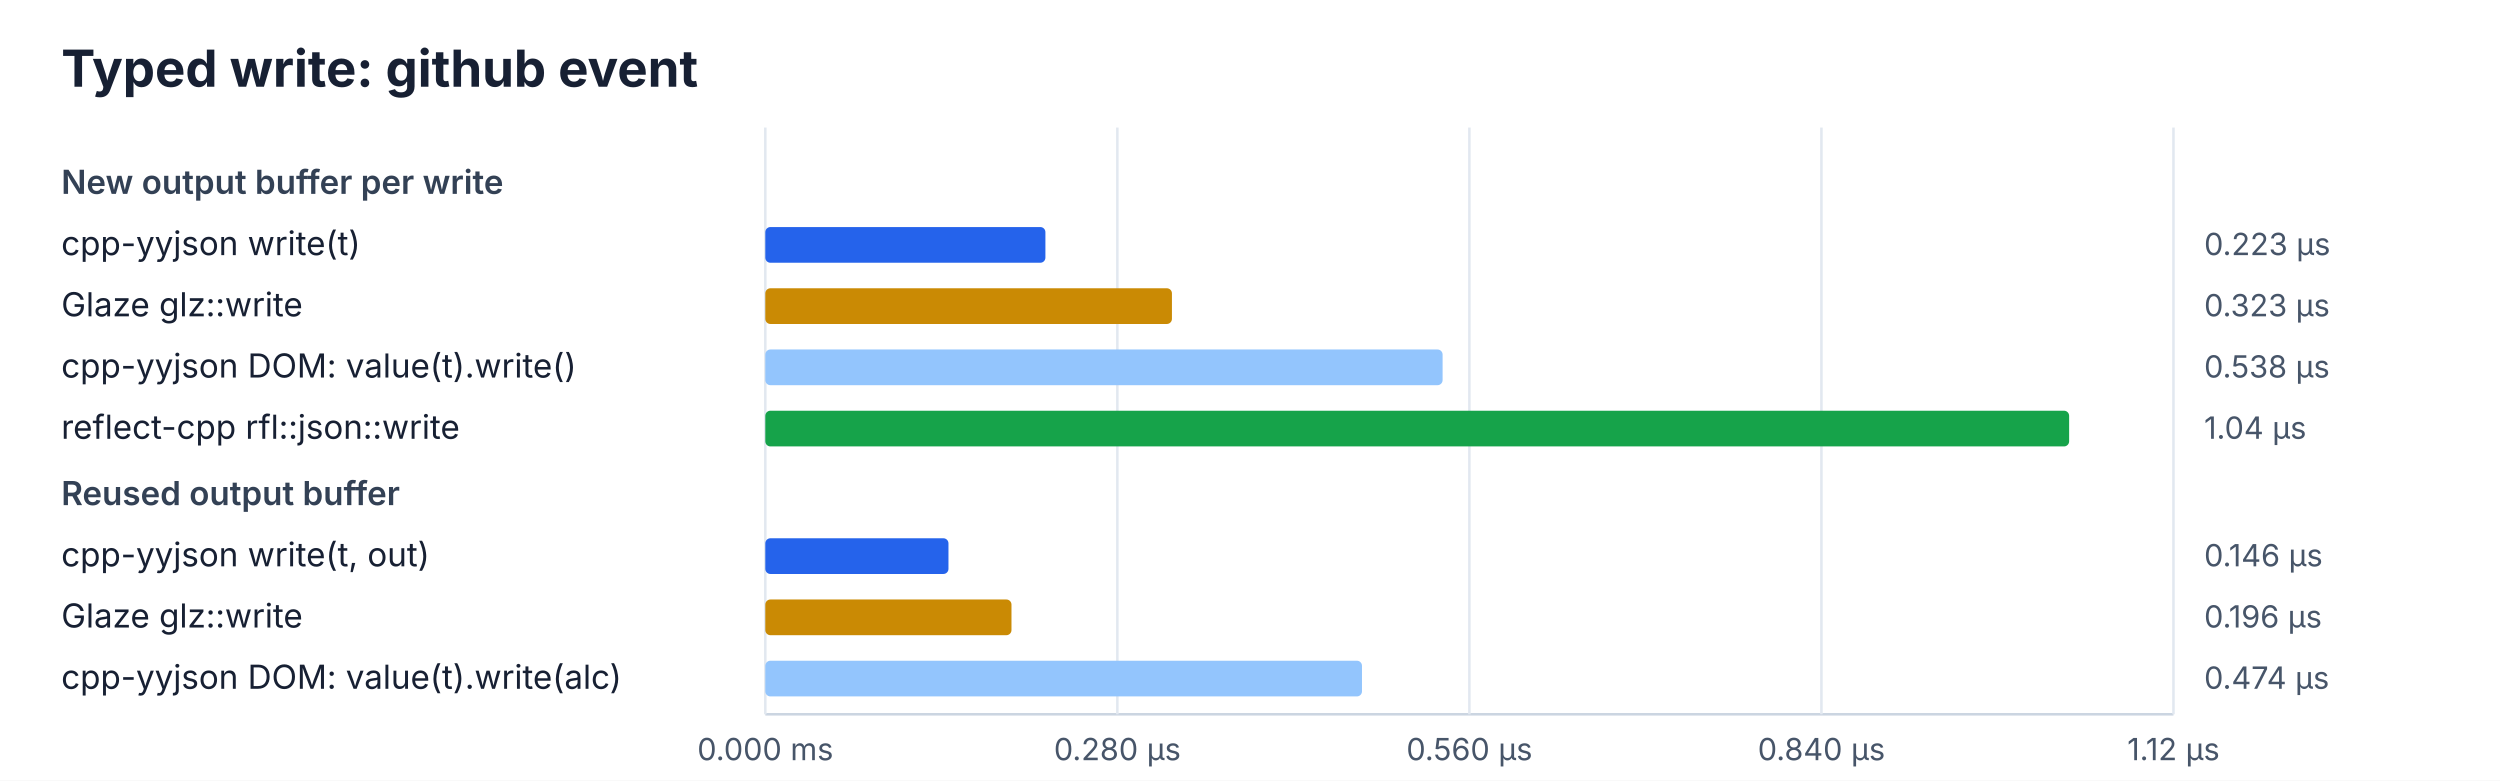
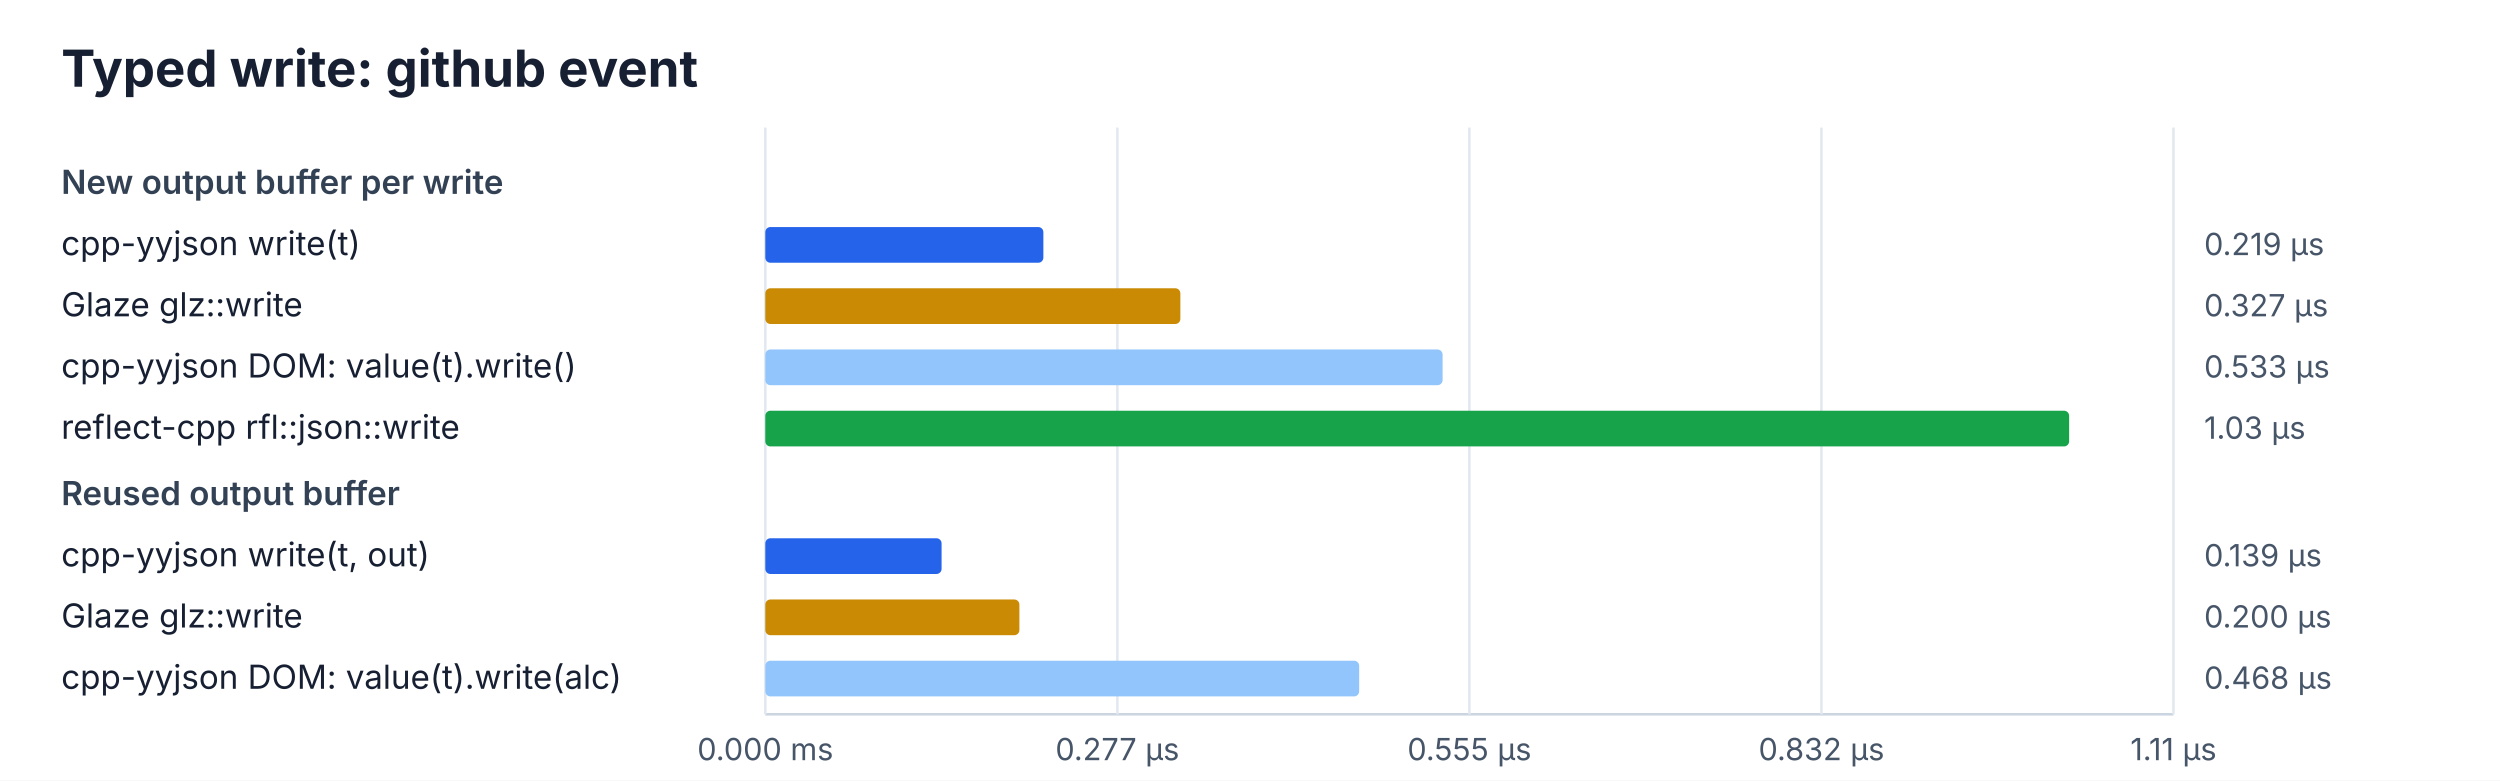
<svg xmlns="http://www.w3.org/2000/svg" width="980" height="306" viewBox="0 0 980 306">
  <rect width="100%" height="100%" fill="#ffffff" />
  <style>text{font-family:ui-sans-serif,system-ui,-apple-system,BlinkMacSystemFont,"Segoe UI",sans-serif;fill:#172033}.title{font-size:20px;font-weight:700}.heading{font-size:13px;font-weight:600;fill:#334155}.label{font-size:13px}.value{font-size:12px;fill:#475569}.axis{stroke:#cbd5e1;stroke-width:1}.grid{stroke:#e2e8f0;stroke-width:1}</style>
  <text x="24" y="34" class="title">Typed write: github event</text>
  <line x1="300" y1="280" x2="852" y2="280" class="axis" />
  <line x1="300.0" y1="50" x2="300.0" y2="280" class="grid" />
  <text x="300.0" y="298" class="value" text-anchor="middle">0.000 ms</text>
  <line x1="438.0" y1="50" x2="438.0" y2="280" class="grid" />
-   <text x="438.0" y="298" class="value" text-anchor="middle">0.280 µs</text>
+   <text x="438.0" y="298" class="value" text-anchor="middle">0.277 µs</text>
  <line x1="576.0" y1="50" x2="576.0" y2="280" class="grid" />
-   <text x="576.0" y="298" class="value" text-anchor="middle">0.560 µs</text>
+   <text x="576.0" y="298" class="value" text-anchor="middle">0.555 µs</text>
  <line x1="714.0" y1="50" x2="714.0" y2="280" class="grid" />
-   <text x="714.0" y="298" class="value" text-anchor="middle">0.840 µs</text>
+   <text x="714.0" y="298" class="value" text-anchor="middle">0.832 µs</text>
  <line x1="852.0" y1="50" x2="852.0" y2="280" class="grid" />
-   <text x="852.0" y="298" class="value" text-anchor="middle">1.12 µs</text>
+   <text x="852.0" y="298" class="value" text-anchor="middle">1.11 µs</text>
  <text x="24" y="76" class="heading">New output buffer per write</text>
  <text x="24" y="100" class="label">cpp-yyjson write(t)</text>
-   <rect x="300" y="89" width="109.8" height="14" rx="2" fill="#2563eb" />
-   <text x="864" y="100" class="value">0.223 µs</text>
+   <rect x="300" y="89" width="109.0" height="14" rx="2" fill="#2563eb" />
+   <text x="864" y="100" class="value">0.219 µs</text>
  <text x="24" y="124" class="label">Glaze glz::write</text>
-   <rect x="300" y="113" width="159.4" height="14" rx="2" fill="#ca8a04" />
-   <text x="864" y="124" class="value">0.323 µs</text>
+   <rect x="300" y="113" width="162.7" height="14" rx="2" fill="#ca8a04" />
+   <text x="864" y="124" class="value">0.327 µs</text>
  <text x="24" y="148" class="label">cpp-yyjson DOM: value(t).write()</text>
  <rect x="300" y="137" width="265.5" height="14" rx="2" fill="#93c5fd" />
-   <text x="864" y="148" class="value">0.538 µs</text>
+   <text x="864" y="148" class="value">0.533 µs</text>
  <text x="24" y="172" class="label">reflect-cpp rfl::json::write</text>
  <rect x="300" y="161" width="511.1" height="14" rx="2" fill="#16a34a" />
-   <text x="864" y="172" class="value">1.04 µs</text>
+   <text x="864" y="172" class="value">1.03 µs</text>
  <text x="24" y="198" class="heading">Reused output buffer</text>
  <text x="24" y="222" class="label">cpp-yyjson write(t, out)</text>
-   <rect x="300" y="211" width="71.8" height="14" rx="2" fill="#2563eb" />
-   <text x="864" y="222" class="value">0.146 µs</text>
+   <rect x="300" y="211" width="69.1" height="14" rx="2" fill="#2563eb" />
+   <text x="864" y="222" class="value">0.139 µs</text>
  <text x="24" y="246" class="label">Glaze glz::write</text>
-   <rect x="300" y="235" width="96.5" height="14" rx="2" fill="#ca8a04" />
-   <text x="864" y="246" class="value">0.196 µs</text>
+   <rect x="300" y="235" width="99.6" height="14" rx="2" fill="#ca8a04" />
+   <text x="864" y="246" class="value">0.200 µs</text>
  <text x="24" y="270" class="label">cpp-yyjson DOM: value(t).write(alc)</text>
-   <rect x="300" y="259" width="233.9" height="14" rx="2" fill="#93c5fd" />
-   <text x="864" y="270" class="value">0.474 µs</text>
+   <rect x="300" y="259" width="232.8" height="14" rx="2" fill="#93c5fd" />
+   <text x="864" y="270" class="value">0.468 µs</text>
</svg>
